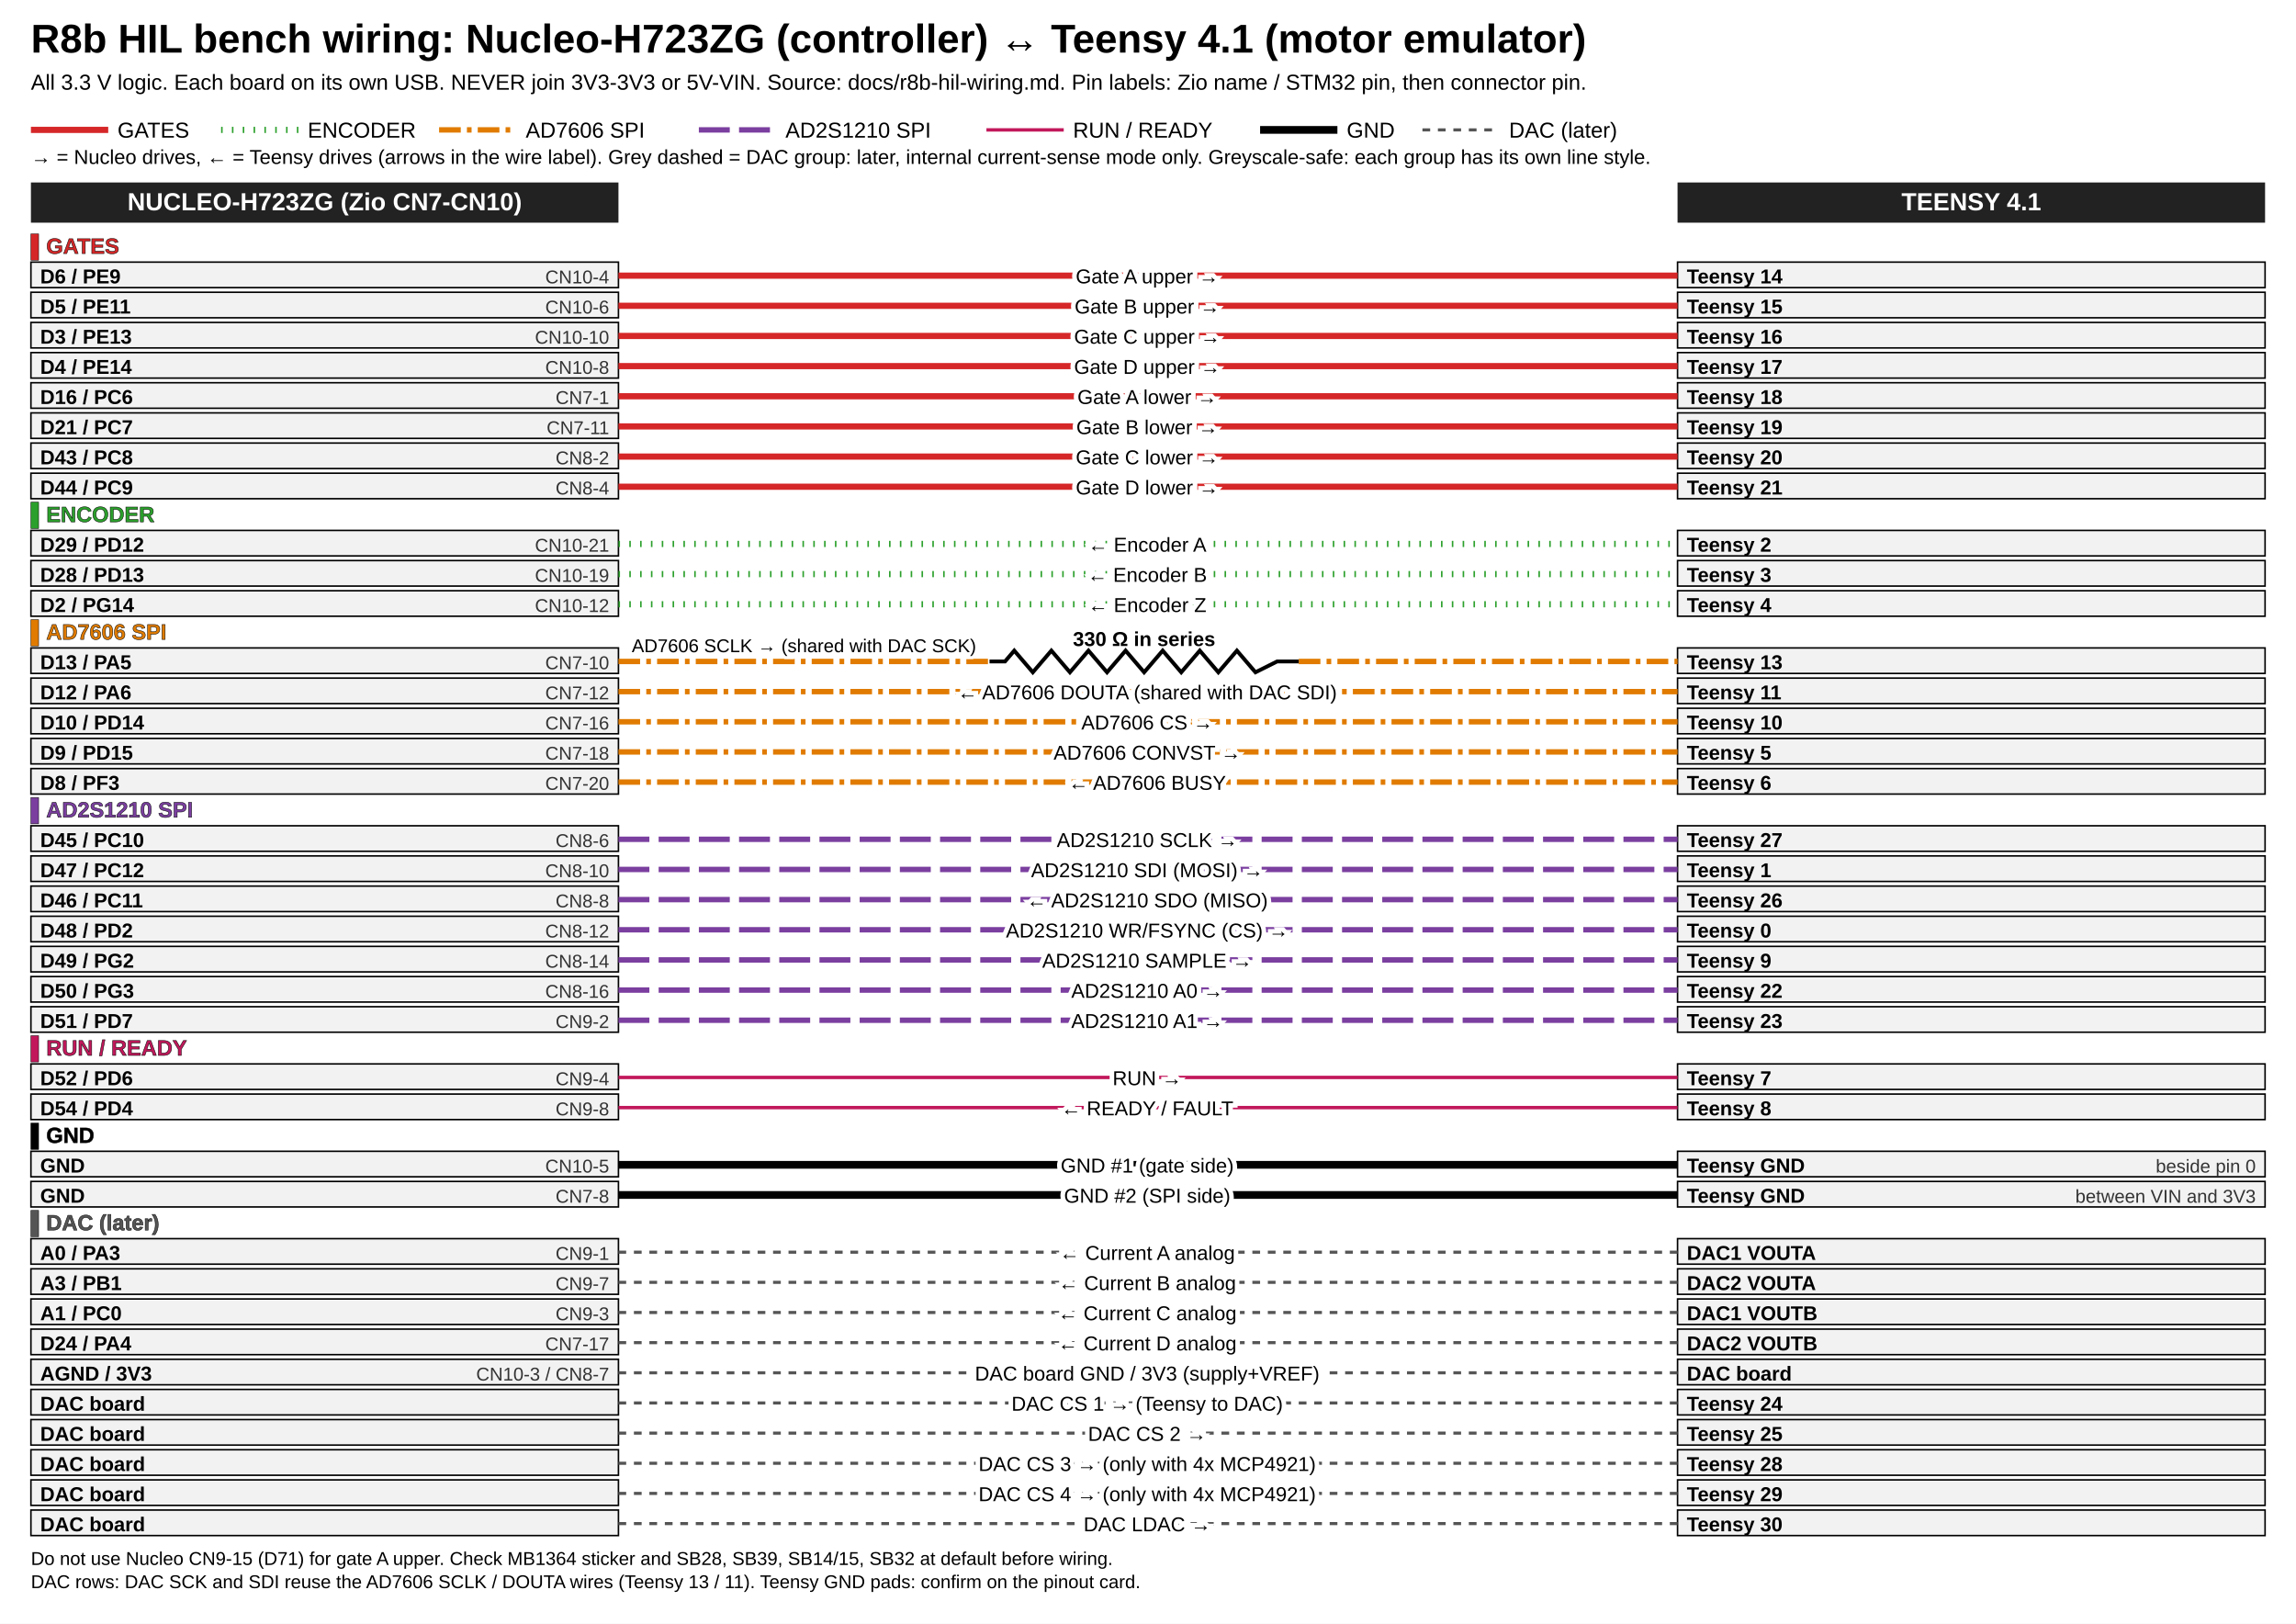
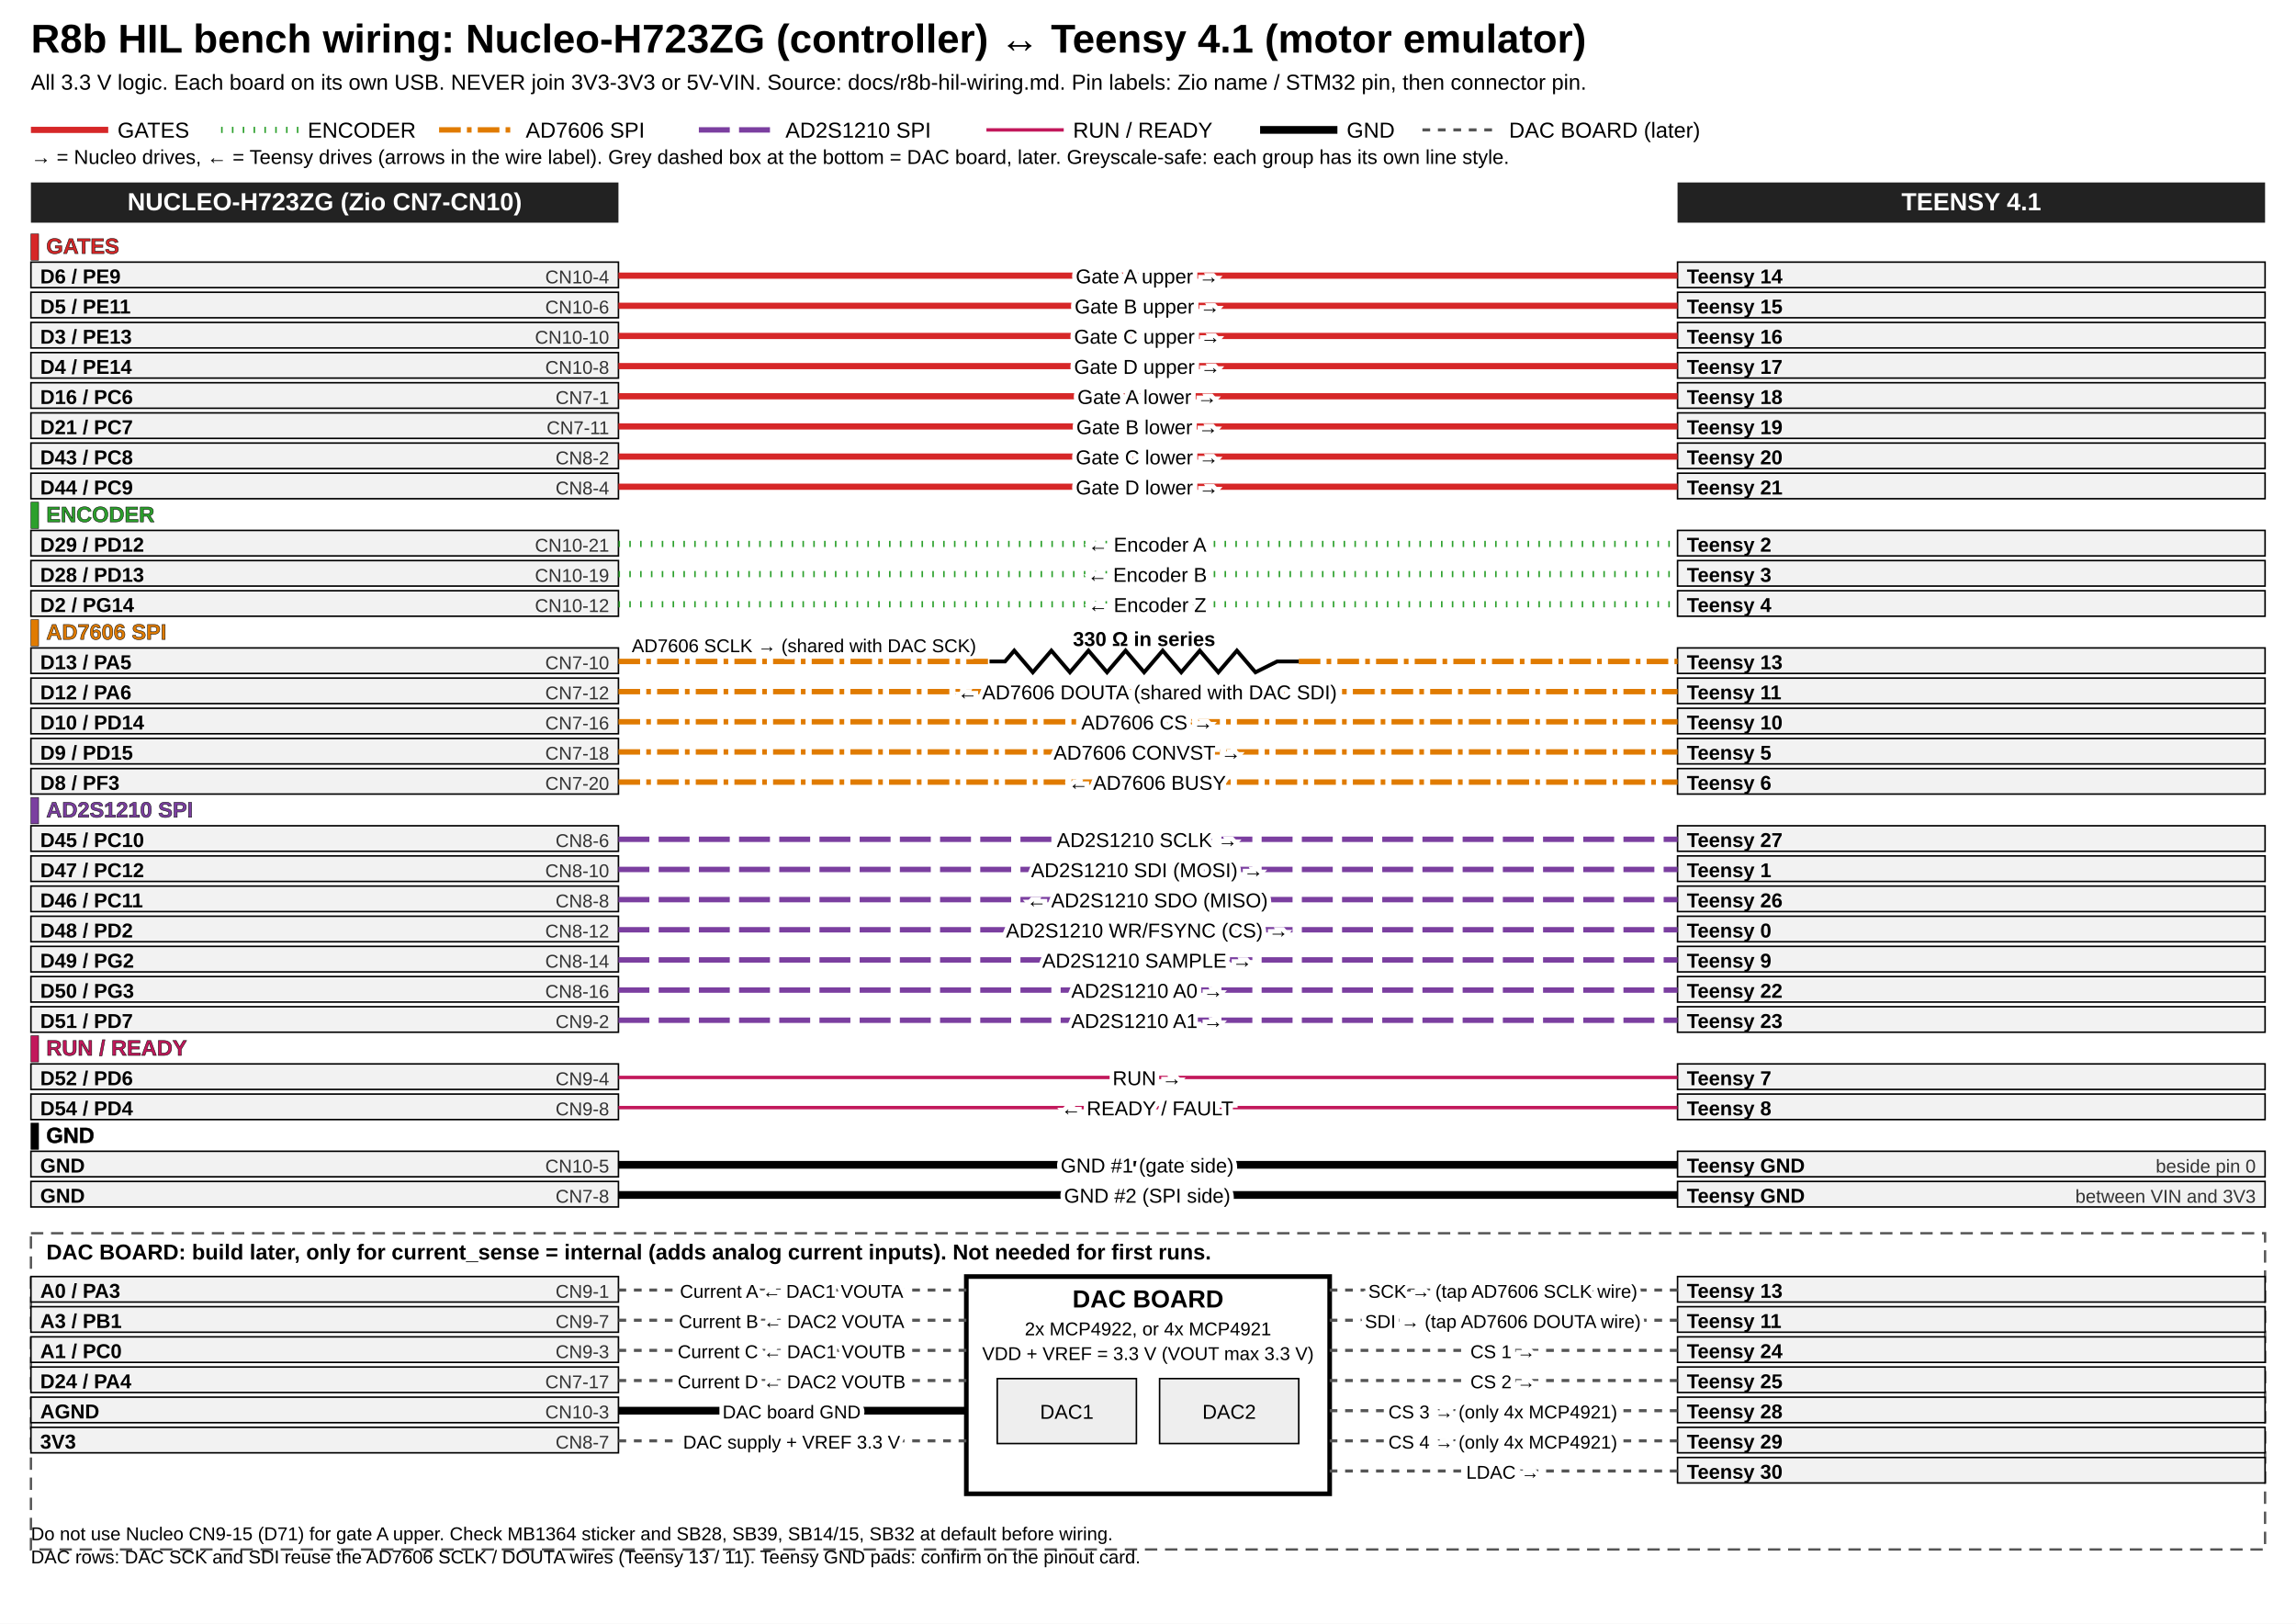
<svg xmlns="http://www.w3.org/2000/svg" viewBox="0 0 1485 1050" width="297mm" height="210mm" font-family="Arial,Helvetica,sans-serif">
  <rect width="100%" height="100%" fill="#fff" />
  <text x="20" y="34" font-size="26" font-weight="bold">R8b HIL bench wiring: Nucleo-H723ZG (controller)  ↔  Teensy 4.1 (motor emulator)</text>
  <text x="20" y="58" font-size="14">All 3.3 V logic. Each board on its own USB. NEVER join 3V3-3V3 or 5V-VIN. Source: docs/r8b-hil-wiring.md. Pin labels: Zio name / STM32 pin, then connector pin.</text>
  <rect x="20" y="118" width="380" height="26" fill="#222" />
  <text x="210.0" y="136" font-size="16" fill="#fff" text-anchor="middle" font-weight="bold">NUCLEO-H723ZG (Zio CN7-CN10)</text>
  <rect x="1085" y="118" width="380" height="26" fill="#222" />
  <text x="1275.0" y="136" font-size="16" fill="#fff" text-anchor="middle" font-weight="bold">TEENSY 4.1</text>
  <line x1="20" y1="84" x2="70" y2="84" stroke="#d62728" stroke-width="4" />
  <text x="76" y="89" font-size="14">GATES</text>
  <line x1="143" y1="84" x2="193" y2="84" stroke="#2ca02c" stroke-width="4" stroke-dasharray="1 6" />
  <text x="199" y="89" font-size="14">ENCODER</text>
  <line x1="284" y1="84" x2="334" y2="84" stroke="#e07b00" stroke-width="3.5" stroke-dasharray="14 4 3 4" />
  <text x="340" y="89" font-size="14">AD7606 SPI</text>
  <line x1="452" y1="84" x2="502" y2="84" stroke="#7b3fa0" stroke-width="3.5" stroke-dasharray="20 6" />
  <text x="508" y="89" font-size="14">AD2S1210 SPI</text>
  <line x1="638" y1="84" x2="688" y2="84" stroke="#c2185b" stroke-width="2.2" />
  <text x="694" y="89" font-size="14">RUN / READY</text>
  <line x1="815" y1="84" x2="865" y2="84" stroke="#000000" stroke-width="5" />
  <text x="871" y="89" font-size="14">GND</text>
  <line x1="920" y1="84" x2="970" y2="84" stroke="#555555" stroke-width="2" stroke-dasharray="5 5" />
-   <text x="976" y="89" font-size="14">DAC (later)</text>
-   <text x="20" y="106" font-size="13">→ = Nucleo drives, ← = Teensy drives (arrows in the wire label).  Grey dashed = DAC group: later, internal current-sense mode only.  Greyscale-safe: each group has its own line style.</text>
+   <text x="976" y="89" font-size="14">DAC BOARD (later)</text>
+   <text x="20" y="106" font-size="13">→ = Nucleo drives, ← = Teensy drives (arrows in the wire label).  Grey dashed box at the bottom = DAC board, later.  Greyscale-safe: each group has its own line style.</text>
  <text x="20" y="164" font-size="14" font-weight="bold" fill="#d62728" stroke="#000" stroke-width="0.3">▌GATES</text>
  <rect x="20" y="169.5" width="380" height="16.5" fill="#f2f2f2" stroke="#000" />
  <text x="26" y="183.25" font-size="13" font-weight="bold">D6 / PE9</text>
  <text x="394" y="183.25" font-size="12" text-anchor="end" fill="#333">CN10-4</text>
  <rect x="1085" y="169.5" width="380" height="16.5" fill="#f2f2f2" stroke="#000" />
  <text x="1091" y="183.25" font-size="13" font-weight="bold">Teensy 14</text>
  <text x="1459" y="183.25" font-size="12" text-anchor="end" fill="#333" />
  <line x1="400" y1="178.25" x2="1085" y2="178.25" stroke="#d62728" stroke-width="4" />
  <text x="742" y="183.25" font-size="13" text-anchor="middle" paint-order="stroke" stroke="#fff" stroke-width="6">Gate A upper  →</text>
  <rect x="20" y="189.0" width="380" height="16.5" fill="#f2f2f2" stroke="#000" />
  <text x="26" y="202.75" font-size="13" font-weight="bold">D5 / PE11</text>
  <text x="394" y="202.75" font-size="12" text-anchor="end" fill="#333">CN10-6</text>
  <rect x="1085" y="189.0" width="380" height="16.5" fill="#f2f2f2" stroke="#000" />
  <text x="1091" y="202.75" font-size="13" font-weight="bold">Teensy 15</text>
  <text x="1459" y="202.75" font-size="12" text-anchor="end" fill="#333" />
  <line x1="400" y1="197.75" x2="1085" y2="197.75" stroke="#d62728" stroke-width="4" />
  <text x="742" y="202.75" font-size="13" text-anchor="middle" paint-order="stroke" stroke="#fff" stroke-width="6">Gate B upper  →</text>
  <rect x="20" y="208.5" width="380" height="16.5" fill="#f2f2f2" stroke="#000" />
  <text x="26" y="222.25" font-size="13" font-weight="bold">D3 / PE13</text>
  <text x="394" y="222.25" font-size="12" text-anchor="end" fill="#333">CN10-10</text>
  <rect x="1085" y="208.5" width="380" height="16.5" fill="#f2f2f2" stroke="#000" />
  <text x="1091" y="222.25" font-size="13" font-weight="bold">Teensy 16</text>
  <text x="1459" y="222.25" font-size="12" text-anchor="end" fill="#333" />
  <line x1="400" y1="217.25" x2="1085" y2="217.25" stroke="#d62728" stroke-width="4" />
  <text x="742" y="222.25" font-size="13" text-anchor="middle" paint-order="stroke" stroke="#fff" stroke-width="6">Gate C upper  →</text>
  <rect x="20" y="228.0" width="380" height="16.5" fill="#f2f2f2" stroke="#000" />
  <text x="26" y="241.75" font-size="13" font-weight="bold">D4 / PE14</text>
  <text x="394" y="241.75" font-size="12" text-anchor="end" fill="#333">CN10-8</text>
  <rect x="1085" y="228.0" width="380" height="16.5" fill="#f2f2f2" stroke="#000" />
  <text x="1091" y="241.75" font-size="13" font-weight="bold">Teensy 17</text>
  <text x="1459" y="241.75" font-size="12" text-anchor="end" fill="#333" />
  <line x1="400" y1="236.75" x2="1085" y2="236.75" stroke="#d62728" stroke-width="4" />
  <text x="742" y="241.75" font-size="13" text-anchor="middle" paint-order="stroke" stroke="#fff" stroke-width="6">Gate D upper  →</text>
  <rect x="20" y="247.5" width="380" height="16.5" fill="#f2f2f2" stroke="#000" />
  <text x="26" y="261.25" font-size="13" font-weight="bold">D16 / PC6</text>
  <text x="394" y="261.25" font-size="12" text-anchor="end" fill="#333">CN7-1</text>
  <rect x="1085" y="247.5" width="380" height="16.5" fill="#f2f2f2" stroke="#000" />
  <text x="1091" y="261.25" font-size="13" font-weight="bold">Teensy 18</text>
  <text x="1459" y="261.25" font-size="12" text-anchor="end" fill="#333" />
  <line x1="400" y1="256.25" x2="1085" y2="256.25" stroke="#d62728" stroke-width="4" />
  <text x="742" y="261.25" font-size="13" text-anchor="middle" paint-order="stroke" stroke="#fff" stroke-width="6">Gate A lower  →</text>
  <rect x="20" y="267.0" width="380" height="16.5" fill="#f2f2f2" stroke="#000" />
  <text x="26" y="280.75" font-size="13" font-weight="bold">D21 / PC7</text>
  <text x="394" y="280.75" font-size="12" text-anchor="end" fill="#333">CN7-11</text>
  <rect x="1085" y="267.0" width="380" height="16.5" fill="#f2f2f2" stroke="#000" />
  <text x="1091" y="280.75" font-size="13" font-weight="bold">Teensy 19</text>
  <text x="1459" y="280.75" font-size="12" text-anchor="end" fill="#333" />
  <line x1="400" y1="275.75" x2="1085" y2="275.75" stroke="#d62728" stroke-width="4" />
  <text x="742" y="280.75" font-size="13" text-anchor="middle" paint-order="stroke" stroke="#fff" stroke-width="6">Gate B lower  →</text>
  <rect x="20" y="286.5" width="380" height="16.5" fill="#f2f2f2" stroke="#000" />
  <text x="26" y="300.25" font-size="13" font-weight="bold">D43 / PC8</text>
  <text x="394" y="300.25" font-size="12" text-anchor="end" fill="#333">CN8-2</text>
  <rect x="1085" y="286.5" width="380" height="16.5" fill="#f2f2f2" stroke="#000" />
  <text x="1091" y="300.25" font-size="13" font-weight="bold">Teensy 20</text>
  <text x="1459" y="300.25" font-size="12" text-anchor="end" fill="#333" />
  <line x1="400" y1="295.25" x2="1085" y2="295.25" stroke="#d62728" stroke-width="4" />
  <text x="742" y="300.25" font-size="13" text-anchor="middle" paint-order="stroke" stroke="#fff" stroke-width="6">Gate C lower  →</text>
  <rect x="20" y="306.0" width="380" height="16.5" fill="#f2f2f2" stroke="#000" />
  <text x="26" y="319.75" font-size="13" font-weight="bold">D44 / PC9</text>
  <text x="394" y="319.75" font-size="12" text-anchor="end" fill="#333">CN8-4</text>
  <rect x="1085" y="306.0" width="380" height="16.5" fill="#f2f2f2" stroke="#000" />
  <text x="1091" y="319.75" font-size="13" font-weight="bold">Teensy 21</text>
  <text x="1459" y="319.75" font-size="12" text-anchor="end" fill="#333" />
  <line x1="400" y1="314.75" x2="1085" y2="314.75" stroke="#d62728" stroke-width="4" />
  <text x="742" y="319.75" font-size="13" text-anchor="middle" paint-order="stroke" stroke="#fff" stroke-width="6">Gate D lower  →</text>
  <text x="20" y="337.5" font-size="14" font-weight="bold" fill="#2ca02c" stroke="#000" stroke-width="0.3">▌ENCODER</text>
  <rect x="20" y="343.0" width="380" height="16.5" fill="#f2f2f2" stroke="#000" />
  <text x="26" y="356.75" font-size="13" font-weight="bold">D29 / PD12</text>
  <text x="394" y="356.75" font-size="12" text-anchor="end" fill="#333">CN10-21</text>
  <rect x="1085" y="343.0" width="380" height="16.5" fill="#f2f2f2" stroke="#000" />
  <text x="1091" y="356.75" font-size="13" font-weight="bold">Teensy 2</text>
  <text x="1459" y="356.75" font-size="12" text-anchor="end" fill="#333" />
  <line x1="400" y1="351.75" x2="1085" y2="351.75" stroke="#2ca02c" stroke-width="4" stroke-dasharray="1 6" />
  <text x="742" y="356.75" font-size="13" text-anchor="middle" paint-order="stroke" stroke="#fff" stroke-width="6">←  Encoder A</text>
  <rect x="20" y="362.5" width="380" height="16.5" fill="#f2f2f2" stroke="#000" />
  <text x="26" y="376.25" font-size="13" font-weight="bold">D28 / PD13</text>
  <text x="394" y="376.25" font-size="12" text-anchor="end" fill="#333">CN10-19</text>
  <rect x="1085" y="362.5" width="380" height="16.5" fill="#f2f2f2" stroke="#000" />
  <text x="1091" y="376.25" font-size="13" font-weight="bold">Teensy 3</text>
  <text x="1459" y="376.25" font-size="12" text-anchor="end" fill="#333" />
  <line x1="400" y1="371.25" x2="1085" y2="371.25" stroke="#2ca02c" stroke-width="4" stroke-dasharray="1 6" />
  <text x="742" y="376.25" font-size="13" text-anchor="middle" paint-order="stroke" stroke="#fff" stroke-width="6">←  Encoder B</text>
  <rect x="20" y="382.0" width="380" height="16.5" fill="#f2f2f2" stroke="#000" />
  <text x="26" y="395.75" font-size="13" font-weight="bold">D2 / PG14</text>
  <text x="394" y="395.75" font-size="12" text-anchor="end" fill="#333">CN10-12</text>
  <rect x="1085" y="382.0" width="380" height="16.5" fill="#f2f2f2" stroke="#000" />
  <text x="1091" y="395.75" font-size="13" font-weight="bold">Teensy 4</text>
  <text x="1459" y="395.75" font-size="12" text-anchor="end" fill="#333" />
  <line x1="400" y1="390.75" x2="1085" y2="390.75" stroke="#2ca02c" stroke-width="4" stroke-dasharray="1 6" />
  <text x="742" y="395.75" font-size="13" text-anchor="middle" paint-order="stroke" stroke="#fff" stroke-width="6">←  Encoder Z</text>
  <text x="20" y="413.5" font-size="14" font-weight="bold" fill="#e07b00" stroke="#000" stroke-width="0.3">▌AD7606 SPI</text>
  <rect x="20" y="419.0" width="380" height="16.5" fill="#f2f2f2" stroke="#000" />
  <text x="26" y="432.75" font-size="13" font-weight="bold">D13 / PA5</text>
  <text x="394" y="432.75" font-size="12" text-anchor="end" fill="#333">CN7-10</text>
  <rect x="1085" y="419.0" width="380" height="16.5" fill="#f2f2f2" stroke="#000" />
  <text x="1091" y="432.75" font-size="13" font-weight="bold">Teensy 13</text>
  <text x="1459" y="432.75" font-size="12" text-anchor="end" fill="#333" />
  <line x1="400" y1="427.75" x2="640" y2="427.75" stroke="#e07b00" stroke-width="3.5" stroke-dasharray="14 4 3 4" />
  <line x1="840" y1="427.75" x2="1085" y2="427.75" stroke="#e07b00" stroke-width="3.5" stroke-dasharray="14 4 3 4" />
  <polyline points="640,427.75 650,427.75 656,420.75 668,434.75 680,420.75 692,434.75 704,420.75 716,434.75 728,420.75 740,434.75 752,420.75 764,434.75 776,420.75 788,434.75 800,420.75 812,434.75 826,427.75 840,427.75" fill="#fff" stroke="#000" stroke-width="2.5" />
  <text x="740" y="417.75" font-size="13" font-weight="bold" text-anchor="middle">330 Ω in series</text>
  <text x="520" y="421.75" font-size="12" text-anchor="middle" paint-order="stroke" stroke="#fff" stroke-width="4">AD7606 SCLK  → (shared with DAC SCK)</text>
  <rect x="20" y="438.5" width="380" height="16.5" fill="#f2f2f2" stroke="#000" />
  <text x="26" y="452.25" font-size="13" font-weight="bold">D12 / PA6</text>
  <text x="394" y="452.25" font-size="12" text-anchor="end" fill="#333">CN7-12</text>
  <rect x="1085" y="438.5" width="380" height="16.5" fill="#f2f2f2" stroke="#000" />
  <text x="1091" y="452.25" font-size="13" font-weight="bold">Teensy 11</text>
  <text x="1459" y="452.25" font-size="12" text-anchor="end" fill="#333" />
  <line x1="400" y1="447.25" x2="1085" y2="447.25" stroke="#e07b00" stroke-width="3.5" stroke-dasharray="14 4 3 4" />
  <text x="742" y="452.25" font-size="13" text-anchor="middle" paint-order="stroke" stroke="#fff" stroke-width="6">←  AD7606 DOUTA (shared with DAC SDI)</text>
  <rect x="20" y="458.0" width="380" height="16.5" fill="#f2f2f2" stroke="#000" />
  <text x="26" y="471.75" font-size="13" font-weight="bold">D10 / PD14</text>
  <text x="394" y="471.75" font-size="12" text-anchor="end" fill="#333">CN7-16</text>
  <rect x="1085" y="458.0" width="380" height="16.5" fill="#f2f2f2" stroke="#000" />
  <text x="1091" y="471.75" font-size="13" font-weight="bold">Teensy 10</text>
  <text x="1459" y="471.75" font-size="12" text-anchor="end" fill="#333" />
  <line x1="400" y1="466.75" x2="1085" y2="466.75" stroke="#e07b00" stroke-width="3.5" stroke-dasharray="14 4 3 4" />
  <text x="742" y="471.75" font-size="13" text-anchor="middle" paint-order="stroke" stroke="#fff" stroke-width="6">AD7606 CS  →</text>
  <rect x="20" y="477.5" width="380" height="16.5" fill="#f2f2f2" stroke="#000" />
  <text x="26" y="491.25" font-size="13" font-weight="bold">D9 / PD15</text>
  <text x="394" y="491.25" font-size="12" text-anchor="end" fill="#333">CN7-18</text>
  <rect x="1085" y="477.5" width="380" height="16.5" fill="#f2f2f2" stroke="#000" />
  <text x="1091" y="491.25" font-size="13" font-weight="bold">Teensy 5</text>
  <text x="1459" y="491.25" font-size="12" text-anchor="end" fill="#333" />
  <line x1="400" y1="486.25" x2="1085" y2="486.25" stroke="#e07b00" stroke-width="3.5" stroke-dasharray="14 4 3 4" />
  <text x="742" y="491.25" font-size="13" text-anchor="middle" paint-order="stroke" stroke="#fff" stroke-width="6">AD7606 CONVST  →</text>
  <rect x="20" y="497.0" width="380" height="16.5" fill="#f2f2f2" stroke="#000" />
  <text x="26" y="510.75" font-size="13" font-weight="bold">D8 / PF3</text>
  <text x="394" y="510.75" font-size="12" text-anchor="end" fill="#333">CN7-20</text>
  <rect x="1085" y="497.0" width="380" height="16.5" fill="#f2f2f2" stroke="#000" />
  <text x="1091" y="510.75" font-size="13" font-weight="bold">Teensy 6</text>
  <text x="1459" y="510.75" font-size="12" text-anchor="end" fill="#333" />
  <line x1="400" y1="505.75" x2="1085" y2="505.75" stroke="#e07b00" stroke-width="3.5" stroke-dasharray="14 4 3 4" />
  <text x="742" y="510.75" font-size="13" text-anchor="middle" paint-order="stroke" stroke="#fff" stroke-width="6">←  AD7606 BUSY</text>
  <text x="20" y="528.5" font-size="14" font-weight="bold" fill="#7b3fa0" stroke="#000" stroke-width="0.3">▌AD2S1210 SPI</text>
  <rect x="20" y="534.0" width="380" height="16.5" fill="#f2f2f2" stroke="#000" />
  <text x="26" y="547.75" font-size="13" font-weight="bold">D45 / PC10</text>
  <text x="394" y="547.75" font-size="12" text-anchor="end" fill="#333">CN8-6</text>
  <rect x="1085" y="534.0" width="380" height="16.5" fill="#f2f2f2" stroke="#000" />
  <text x="1091" y="547.75" font-size="13" font-weight="bold">Teensy 27</text>
  <text x="1459" y="547.75" font-size="12" text-anchor="end" fill="#333" />
  <line x1="400" y1="542.75" x2="1085" y2="542.75" stroke="#7b3fa0" stroke-width="3.5" stroke-dasharray="20 6" />
  <text x="742" y="547.75" font-size="13" text-anchor="middle" paint-order="stroke" stroke="#fff" stroke-width="6">AD2S1210 SCLK  →</text>
  <rect x="20" y="553.5" width="380" height="16.5" fill="#f2f2f2" stroke="#000" />
  <text x="26" y="567.25" font-size="13" font-weight="bold">D47 / PC12</text>
  <text x="394" y="567.25" font-size="12" text-anchor="end" fill="#333">CN8-10</text>
  <rect x="1085" y="553.5" width="380" height="16.5" fill="#f2f2f2" stroke="#000" />
  <text x="1091" y="567.25" font-size="13" font-weight="bold">Teensy 1</text>
  <text x="1459" y="567.25" font-size="12" text-anchor="end" fill="#333" />
  <line x1="400" y1="562.25" x2="1085" y2="562.25" stroke="#7b3fa0" stroke-width="3.5" stroke-dasharray="20 6" />
  <text x="742" y="567.25" font-size="13" text-anchor="middle" paint-order="stroke" stroke="#fff" stroke-width="6">AD2S1210 SDI (MOSI)  →</text>
  <rect x="20" y="573.0" width="380" height="16.5" fill="#f2f2f2" stroke="#000" />
  <text x="26" y="586.75" font-size="13" font-weight="bold">D46 / PC11</text>
  <text x="394" y="586.75" font-size="12" text-anchor="end" fill="#333">CN8-8</text>
  <rect x="1085" y="573.0" width="380" height="16.5" fill="#f2f2f2" stroke="#000" />
  <text x="1091" y="586.75" font-size="13" font-weight="bold">Teensy 26</text>
  <text x="1459" y="586.75" font-size="12" text-anchor="end" fill="#333" />
  <line x1="400" y1="581.75" x2="1085" y2="581.75" stroke="#7b3fa0" stroke-width="3.5" stroke-dasharray="20 6" />
  <text x="742" y="586.75" font-size="13" text-anchor="middle" paint-order="stroke" stroke="#fff" stroke-width="6">←  AD2S1210 SDO (MISO)</text>
  <rect x="20" y="592.5" width="380" height="16.5" fill="#f2f2f2" stroke="#000" />
  <text x="26" y="606.25" font-size="13" font-weight="bold">D48 / PD2</text>
  <text x="394" y="606.25" font-size="12" text-anchor="end" fill="#333">CN8-12</text>
  <rect x="1085" y="592.5" width="380" height="16.5" fill="#f2f2f2" stroke="#000" />
  <text x="1091" y="606.25" font-size="13" font-weight="bold">Teensy 0</text>
  <text x="1459" y="606.25" font-size="12" text-anchor="end" fill="#333" />
  <line x1="400" y1="601.25" x2="1085" y2="601.25" stroke="#7b3fa0" stroke-width="3.5" stroke-dasharray="20 6" />
  <text x="742" y="606.25" font-size="13" text-anchor="middle" paint-order="stroke" stroke="#fff" stroke-width="6">AD2S1210 WR/FSYNC (CS)  →</text>
  <rect x="20" y="612.0" width="380" height="16.5" fill="#f2f2f2" stroke="#000" />
  <text x="26" y="625.75" font-size="13" font-weight="bold">D49 / PG2</text>
  <text x="394" y="625.75" font-size="12" text-anchor="end" fill="#333">CN8-14</text>
  <rect x="1085" y="612.0" width="380" height="16.5" fill="#f2f2f2" stroke="#000" />
  <text x="1091" y="625.75" font-size="13" font-weight="bold">Teensy 9</text>
  <text x="1459" y="625.75" font-size="12" text-anchor="end" fill="#333" />
  <line x1="400" y1="620.75" x2="1085" y2="620.75" stroke="#7b3fa0" stroke-width="3.5" stroke-dasharray="20 6" />
  <text x="742" y="625.75" font-size="13" text-anchor="middle" paint-order="stroke" stroke="#fff" stroke-width="6">AD2S1210 SAMPLE  →</text>
  <rect x="20" y="631.5" width="380" height="16.5" fill="#f2f2f2" stroke="#000" />
  <text x="26" y="645.25" font-size="13" font-weight="bold">D50 / PG3</text>
  <text x="394" y="645.25" font-size="12" text-anchor="end" fill="#333">CN8-16</text>
  <rect x="1085" y="631.5" width="380" height="16.5" fill="#f2f2f2" stroke="#000" />
  <text x="1091" y="645.25" font-size="13" font-weight="bold">Teensy 22</text>
  <text x="1459" y="645.25" font-size="12" text-anchor="end" fill="#333" />
  <line x1="400" y1="640.25" x2="1085" y2="640.25" stroke="#7b3fa0" stroke-width="3.5" stroke-dasharray="20 6" />
  <text x="742" y="645.25" font-size="13" text-anchor="middle" paint-order="stroke" stroke="#fff" stroke-width="6">AD2S1210 A0  →</text>
  <rect x="20" y="651.0" width="380" height="16.5" fill="#f2f2f2" stroke="#000" />
  <text x="26" y="664.75" font-size="13" font-weight="bold">D51 / PD7</text>
  <text x="394" y="664.75" font-size="12" text-anchor="end" fill="#333">CN9-2</text>
  <rect x="1085" y="651.0" width="380" height="16.5" fill="#f2f2f2" stroke="#000" />
  <text x="1091" y="664.75" font-size="13" font-weight="bold">Teensy 23</text>
  <text x="1459" y="664.75" font-size="12" text-anchor="end" fill="#333" />
  <line x1="400" y1="659.75" x2="1085" y2="659.75" stroke="#7b3fa0" stroke-width="3.5" stroke-dasharray="20 6" />
  <text x="742" y="664.75" font-size="13" text-anchor="middle" paint-order="stroke" stroke="#fff" stroke-width="6">AD2S1210 A1  →</text>
  <text x="20" y="682.5" font-size="14" font-weight="bold" fill="#c2185b" stroke="#000" stroke-width="0.3">▌RUN / READY</text>
  <rect x="20" y="688.0" width="380" height="16.5" fill="#f2f2f2" stroke="#000" />
  <text x="26" y="701.75" font-size="13" font-weight="bold">D52 / PD6</text>
  <text x="394" y="701.75" font-size="12" text-anchor="end" fill="#333">CN9-4</text>
  <rect x="1085" y="688.0" width="380" height="16.5" fill="#f2f2f2" stroke="#000" />
  <text x="1091" y="701.75" font-size="13" font-weight="bold">Teensy 7</text>
  <text x="1459" y="701.75" font-size="12" text-anchor="end" fill="#333" />
  <line x1="400" y1="696.75" x2="1085" y2="696.75" stroke="#c2185b" stroke-width="2.2" />
  <text x="742" y="701.75" font-size="13" text-anchor="middle" paint-order="stroke" stroke="#fff" stroke-width="6">RUN  →</text>
  <rect x="20" y="707.5" width="380" height="16.5" fill="#f2f2f2" stroke="#000" />
  <text x="26" y="721.25" font-size="13" font-weight="bold">D54 / PD4</text>
  <text x="394" y="721.25" font-size="12" text-anchor="end" fill="#333">CN9-8</text>
  <rect x="1085" y="707.5" width="380" height="16.5" fill="#f2f2f2" stroke="#000" />
  <text x="1091" y="721.25" font-size="13" font-weight="bold">Teensy 8</text>
  <text x="1459" y="721.25" font-size="12" text-anchor="end" fill="#333" />
  <line x1="400" y1="716.25" x2="1085" y2="716.25" stroke="#c2185b" stroke-width="2.2" />
  <text x="742" y="721.25" font-size="13" text-anchor="middle" paint-order="stroke" stroke="#fff" stroke-width="6">←  READY / FAULT</text>
  <text x="20" y="739.0" font-size="14" font-weight="bold" fill="#000000" stroke="#000" stroke-width="0.3">▌GND</text>
  <rect x="20" y="744.5" width="380" height="16.5" fill="#f2f2f2" stroke="#000" />
  <text x="26" y="758.25" font-size="13" font-weight="bold">GND</text>
  <text x="394" y="758.25" font-size="12" text-anchor="end" fill="#333">CN10-5</text>
  <rect x="1085" y="744.5" width="380" height="16.5" fill="#f2f2f2" stroke="#000" />
  <text x="1091" y="758.25" font-size="13" font-weight="bold">Teensy GND</text>
  <text x="1459" y="758.25" font-size="12" text-anchor="end" fill="#333">beside pin 0</text>
  <line x1="400" y1="753.25" x2="1085" y2="753.25" stroke="#000000" stroke-width="5" />
  <text x="742" y="758.25" font-size="13" text-anchor="middle" paint-order="stroke" stroke="#fff" stroke-width="6">GND #1 (gate side)</text>
  <rect x="20" y="764.0" width="380" height="16.5" fill="#f2f2f2" stroke="#000" />
  <text x="26" y="777.75" font-size="13" font-weight="bold">GND</text>
  <text x="394" y="777.75" font-size="12" text-anchor="end" fill="#333">CN7-8</text>
  <rect x="1085" y="764.0" width="380" height="16.5" fill="#f2f2f2" stroke="#000" />
  <text x="1091" y="777.75" font-size="13" font-weight="bold">Teensy GND</text>
  <text x="1459" y="777.75" font-size="12" text-anchor="end" fill="#333">between VIN and 3V3</text>
  <line x1="400" y1="772.75" x2="1085" y2="772.75" stroke="#000000" stroke-width="5" />
  <text x="742" y="777.75" font-size="13" text-anchor="middle" paint-order="stroke" stroke="#fff" stroke-width="6">GND #2 (SPI side)</text>
-   <text x="20" y="795.5" font-size="14" font-weight="bold" fill="#555555" stroke="#000" stroke-width="0.3">▌DAC (later)</text>
-   <rect x="20" y="801.0" width="380" height="16.5" fill="#f2f2f2" stroke="#000" />
-   <text x="26" y="814.75" font-size="13" font-weight="bold">A0 / PA3</text>
-   <text x="394" y="814.75" font-size="12" text-anchor="end" fill="#333">CN9-1</text>
-   <rect x="1085" y="801.0" width="380" height="16.5" fill="#f2f2f2" stroke="#000" />
-   <text x="1091" y="814.75" font-size="13" font-weight="bold">DAC1 VOUTA</text>
-   <text x="1459" y="814.75" font-size="12" text-anchor="end" fill="#333" />
-   <line x1="400" y1="809.75" x2="1085" y2="809.75" stroke="#555555" stroke-width="2" stroke-dasharray="5 5" />
-   <text x="742" y="814.75" font-size="13" text-anchor="middle" paint-order="stroke" stroke="#fff" stroke-width="6">←  Current A analog</text>
-   <rect x="20" y="820.5" width="380" height="16.5" fill="#f2f2f2" stroke="#000" />
-   <text x="26" y="834.25" font-size="13" font-weight="bold">A3 / PB1</text>
-   <text x="394" y="834.25" font-size="12" text-anchor="end" fill="#333">CN9-7</text>
-   <rect x="1085" y="820.5" width="380" height="16.5" fill="#f2f2f2" stroke="#000" />
-   <text x="1091" y="834.25" font-size="13" font-weight="bold">DAC2 VOUTA</text>
-   <text x="1459" y="834.25" font-size="12" text-anchor="end" fill="#333" />
-   <line x1="400" y1="829.25" x2="1085" y2="829.25" stroke="#555555" stroke-width="2" stroke-dasharray="5 5" />
-   <text x="742" y="834.25" font-size="13" text-anchor="middle" paint-order="stroke" stroke="#fff" stroke-width="6">←  Current B analog</text>
-   <rect x="20" y="840.0" width="380" height="16.5" fill="#f2f2f2" stroke="#000" />
-   <text x="26" y="853.75" font-size="13" font-weight="bold">A1 / PC0</text>
-   <text x="394" y="853.75" font-size="12" text-anchor="end" fill="#333">CN9-3</text>
-   <rect x="1085" y="840.0" width="380" height="16.5" fill="#f2f2f2" stroke="#000" />
-   <text x="1091" y="853.75" font-size="13" font-weight="bold">DAC1 VOUTB</text>
-   <text x="1459" y="853.75" font-size="12" text-anchor="end" fill="#333" />
-   <line x1="400" y1="848.75" x2="1085" y2="848.75" stroke="#555555" stroke-width="2" stroke-dasharray="5 5" />
-   <text x="742" y="853.75" font-size="13" text-anchor="middle" paint-order="stroke" stroke="#fff" stroke-width="6">←  Current C analog</text>
-   <rect x="20" y="859.5" width="380" height="16.5" fill="#f2f2f2" stroke="#000" />
-   <text x="26" y="873.25" font-size="13" font-weight="bold">D24 / PA4</text>
-   <text x="394" y="873.25" font-size="12" text-anchor="end" fill="#333">CN7-17</text>
-   <rect x="1085" y="859.5" width="380" height="16.5" fill="#f2f2f2" stroke="#000" />
-   <text x="1091" y="873.25" font-size="13" font-weight="bold">DAC2 VOUTB</text>
-   <text x="1459" y="873.25" font-size="12" text-anchor="end" fill="#333" />
-   <line x1="400" y1="868.25" x2="1085" y2="868.25" stroke="#555555" stroke-width="2" stroke-dasharray="5 5" />
-   <text x="742" y="873.25" font-size="13" text-anchor="middle" paint-order="stroke" stroke="#fff" stroke-width="6">←  Current D analog</text>
-   <rect x="20" y="879.0" width="380" height="16.5" fill="#f2f2f2" stroke="#000" />
-   <text x="26" y="892.75" font-size="13" font-weight="bold">AGND / 3V3</text>
-   <text x="394" y="892.75" font-size="12" text-anchor="end" fill="#333">CN10-3 / CN8-7</text>
-   <rect x="1085" y="879.0" width="380" height="16.5" fill="#f2f2f2" stroke="#000" />
-   <text x="1091" y="892.75" font-size="13" font-weight="bold">DAC board</text>
-   <text x="1459" y="892.75" font-size="12" text-anchor="end" fill="#333" />
-   <line x1="400" y1="887.75" x2="1085" y2="887.75" stroke="#555555" stroke-width="2" stroke-dasharray="5 5" />
-   <text x="742" y="892.75" font-size="13" text-anchor="middle" paint-order="stroke" stroke="#fff" stroke-width="6">DAC board GND / 3V3 (supply+VREF)</text>
-   <rect x="20" y="898.5" width="380" height="16.5" fill="#f2f2f2" stroke="#000" />
-   <text x="26" y="912.25" font-size="13" font-weight="bold">DAC board</text>
-   <text x="394" y="912.25" font-size="12" text-anchor="end" fill="#333" />
-   <rect x="1085" y="898.5" width="380" height="16.5" fill="#f2f2f2" stroke="#000" />
-   <text x="1091" y="912.25" font-size="13" font-weight="bold">Teensy 24</text>
-   <text x="1459" y="912.25" font-size="12" text-anchor="end" fill="#333" />
-   <line x1="400" y1="907.25" x2="1085" y2="907.25" stroke="#555555" stroke-width="2" stroke-dasharray="5 5" />
-   <text x="742" y="912.25" font-size="13" text-anchor="middle" paint-order="stroke" stroke="#fff" stroke-width="6">DAC CS 1  →  (Teensy to DAC)</text>
-   <rect x="20" y="918.0" width="380" height="16.5" fill="#f2f2f2" stroke="#000" />
-   <text x="26" y="931.75" font-size="13" font-weight="bold">DAC board</text>
-   <text x="394" y="931.75" font-size="12" text-anchor="end" fill="#333" />
-   <rect x="1085" y="918.0" width="380" height="16.5" fill="#f2f2f2" stroke="#000" />
-   <text x="1091" y="931.75" font-size="13" font-weight="bold">Teensy 25</text>
-   <text x="1459" y="931.75" font-size="12" text-anchor="end" fill="#333" />
-   <line x1="400" y1="926.75" x2="1085" y2="926.75" stroke="#555555" stroke-width="2" stroke-dasharray="5 5" />
-   <text x="742" y="931.75" font-size="13" text-anchor="middle" paint-order="stroke" stroke="#fff" stroke-width="6">DAC CS 2  →</text>
-   <rect x="20" y="937.5" width="380" height="16.5" fill="#f2f2f2" stroke="#000" />
-   <text x="26" y="951.25" font-size="13" font-weight="bold">DAC board</text>
-   <text x="394" y="951.25" font-size="12" text-anchor="end" fill="#333" />
-   <rect x="1085" y="937.5" width="380" height="16.5" fill="#f2f2f2" stroke="#000" />
-   <text x="1091" y="951.25" font-size="13" font-weight="bold">Teensy 28</text>
-   <text x="1459" y="951.25" font-size="12" text-anchor="end" fill="#333" />
-   <line x1="400" y1="946.25" x2="1085" y2="946.25" stroke="#555555" stroke-width="2" stroke-dasharray="5 5" />
-   <text x="742" y="951.25" font-size="13" text-anchor="middle" paint-order="stroke" stroke="#fff" stroke-width="6">DAC CS 3  → (only with 4x MCP4921)</text>
-   <rect x="20" y="957.0" width="380" height="16.5" fill="#f2f2f2" stroke="#000" />
-   <text x="26" y="970.75" font-size="13" font-weight="bold">DAC board</text>
-   <text x="394" y="970.75" font-size="12" text-anchor="end" fill="#333" />
-   <rect x="1085" y="957.0" width="380" height="16.5" fill="#f2f2f2" stroke="#000" />
-   <text x="1091" y="970.75" font-size="13" font-weight="bold">Teensy 29</text>
-   <text x="1459" y="970.75" font-size="12" text-anchor="end" fill="#333" />
-   <line x1="400" y1="965.75" x2="1085" y2="965.75" stroke="#555555" stroke-width="2" stroke-dasharray="5 5" />
-   <text x="742" y="970.75" font-size="13" text-anchor="middle" paint-order="stroke" stroke="#fff" stroke-width="6">DAC CS 4  → (only with 4x MCP4921)</text>
-   <rect x="20" y="976.5" width="380" height="16.5" fill="#f2f2f2" stroke="#000" />
-   <text x="26" y="990.25" font-size="13" font-weight="bold">DAC board</text>
-   <text x="394" y="990.25" font-size="12" text-anchor="end" fill="#333" />
-   <rect x="1085" y="976.5" width="380" height="16.5" fill="#f2f2f2" stroke="#000" />
-   <text x="1091" y="990.25" font-size="13" font-weight="bold">Teensy 30</text>
-   <text x="1459" y="990.25" font-size="12" text-anchor="end" fill="#333" />
-   <line x1="400" y1="985.25" x2="1085" y2="985.25" stroke="#555555" stroke-width="2" stroke-dasharray="5 5" />
-   <text x="742" y="990.25" font-size="13" text-anchor="middle" paint-order="stroke" stroke="#fff" stroke-width="6">DAC LDAC  →</text>
-   <text x="20" y="1012.0" font-size="12">Do not use Nucleo CN9-15 (D71) for gate A upper. Check MB1364 sticker and SB28, SB39, SB14/15, SB32 at default before wiring.</text>
-   <text x="20" y="1027.0" font-size="12">DAC rows: DAC SCK and SDI reuse the AD7606 SCLK / DOUTA wires (Teensy 13 / 11). Teensy GND pads: confirm on the pinout card.</text>
+   <rect x="20" y="797.5" width="1445" height="204.5" fill="none" stroke="#555" stroke-width="1.5" stroke-dasharray="8 5" />
+   <text x="30" y="814.5" font-size="14" font-weight="bold">DAC BOARD: build later, only for current_sense = internal (adds analog current inputs). Not needed for first runs.</text>
+   <rect x="625" y="825.5" width="235" height="140.5" fill="#fff" stroke="#000" stroke-width="3" />
+   <text x="742.5" y="845.5" font-size="16" font-weight="bold" text-anchor="middle">DAC BOARD</text>
+   <text x="742.5" y="863.5" font-size="12" text-anchor="middle">2x MCP4922, or 4x MCP4921</text>
+   <text x="742.5" y="879.5" font-size="12" text-anchor="middle">VDD + VREF = 3.3 V (VOUT max 3.3 V)</text>
+   <rect x="645" y="891.5" width="90" height="42" fill="#eee" stroke="#000" />
+   <text x="690" y="917.5" font-size="13" text-anchor="middle">DAC1</text>
+   <rect x="750" y="891.5" width="90" height="42" fill="#eee" stroke="#000" />
+   <text x="795" y="917.5" font-size="13" text-anchor="middle">DAC2</text>
+   <rect x="20" y="825.5" width="380" height="16.5" fill="#f2f2f2" stroke="#000" />
+   <text x="26" y="839.25" font-size="13" font-weight="bold">A0 / PA3</text>
+   <text x="394" y="839.25" font-size="12" text-anchor="end" fill="#333">CN9-1</text>
+   <line x1="400" y1="834.25" x2="625" y2="834.25" stroke="#555555" stroke-width="2" stroke-dasharray="5 5" />
+   <text x="512" y="839.25" font-size="12" text-anchor="middle" paint-order="stroke" stroke="#fff" stroke-width="6">Current A  ←  DAC1 VOUTA</text>
+   <rect x="20" y="845.0" width="380" height="16.5" fill="#f2f2f2" stroke="#000" />
+   <text x="26" y="858.75" font-size="13" font-weight="bold">A3 / PB1</text>
+   <text x="394" y="858.75" font-size="12" text-anchor="end" fill="#333">CN9-7</text>
+   <line x1="400" y1="853.75" x2="625" y2="853.75" stroke="#555555" stroke-width="2" stroke-dasharray="5 5" />
+   <text x="512" y="858.75" font-size="12" text-anchor="middle" paint-order="stroke" stroke="#fff" stroke-width="6">Current B  ←  DAC2 VOUTA</text>
+   <rect x="20" y="864.5" width="380" height="16.5" fill="#f2f2f2" stroke="#000" />
+   <text x="26" y="878.25" font-size="13" font-weight="bold">A1 / PC0</text>
+   <text x="394" y="878.25" font-size="12" text-anchor="end" fill="#333">CN9-3</text>
+   <line x1="400" y1="873.25" x2="625" y2="873.25" stroke="#555555" stroke-width="2" stroke-dasharray="5 5" />
+   <text x="512" y="878.25" font-size="12" text-anchor="middle" paint-order="stroke" stroke="#fff" stroke-width="6">Current C  ←  DAC1 VOUTB</text>
+   <rect x="20" y="884.0" width="380" height="16.5" fill="#f2f2f2" stroke="#000" />
+   <text x="26" y="897.75" font-size="13" font-weight="bold">D24 / PA4</text>
+   <text x="394" y="897.75" font-size="12" text-anchor="end" fill="#333">CN7-17</text>
+   <line x1="400" y1="892.75" x2="625" y2="892.75" stroke="#555555" stroke-width="2" stroke-dasharray="5 5" />
+   <text x="512" y="897.75" font-size="12" text-anchor="middle" paint-order="stroke" stroke="#fff" stroke-width="6">Current D  ←  DAC2 VOUTB</text>
+   <rect x="20" y="903.5" width="380" height="16.5" fill="#f2f2f2" stroke="#000" />
+   <text x="26" y="917.25" font-size="13" font-weight="bold">AGND</text>
+   <text x="394" y="917.25" font-size="12" text-anchor="end" fill="#333">CN10-3</text>
+   <line x1="400" y1="912.25" x2="625" y2="912.25" stroke="#000" stroke-width="5" />
+   <text x="512" y="917.25" font-size="12" text-anchor="middle" paint-order="stroke" stroke="#fff" stroke-width="6">DAC board GND</text>
+   <rect x="20" y="923.0" width="380" height="16.5" fill="#f2f2f2" stroke="#000" />
+   <text x="26" y="936.75" font-size="13" font-weight="bold">3V3</text>
+   <text x="394" y="936.75" font-size="12" text-anchor="end" fill="#333">CN8-7</text>
+   <line x1="400" y1="931.75" x2="625" y2="931.75" stroke="#555555" stroke-width="2" stroke-dasharray="5 5" />
+   <text x="512" y="936.75" font-size="12" text-anchor="middle" paint-order="stroke" stroke="#fff" stroke-width="6">DAC supply + VREF 3.3 V</text>
+   <rect x="1085" y="825.5" width="380" height="16.5" fill="#f2f2f2" stroke="#000" />
+   <text x="1091" y="839.25" font-size="13" font-weight="bold">Teensy 13</text>
+   <line x1="860" y1="834.25" x2="1085" y2="834.25" stroke="#555555" stroke-width="2" stroke-dasharray="5 5" />
+   <text x="972" y="839.25" font-size="12" text-anchor="middle" paint-order="stroke" stroke="#fff" stroke-width="6">SCK  →  (tap AD7606 SCLK wire)</text>
+   <rect x="1085" y="845.0" width="380" height="16.5" fill="#f2f2f2" stroke="#000" />
+   <text x="1091" y="858.75" font-size="13" font-weight="bold">Teensy 11</text>
+   <line x1="860" y1="853.75" x2="1085" y2="853.75" stroke="#555555" stroke-width="2" stroke-dasharray="5 5" />
+   <text x="972" y="858.75" font-size="12" text-anchor="middle" paint-order="stroke" stroke="#fff" stroke-width="6">SDI  →  (tap AD7606 DOUTA wire)</text>
+   <rect x="1085" y="864.5" width="380" height="16.5" fill="#f2f2f2" stroke="#000" />
+   <text x="1091" y="878.25" font-size="13" font-weight="bold">Teensy 24</text>
+   <line x1="860" y1="873.25" x2="1085" y2="873.25" stroke="#555555" stroke-width="2" stroke-dasharray="5 5" />
+   <text x="972" y="878.25" font-size="12" text-anchor="middle" paint-order="stroke" stroke="#fff" stroke-width="6">CS 1  →</text>
+   <rect x="1085" y="884.0" width="380" height="16.5" fill="#f2f2f2" stroke="#000" />
+   <text x="1091" y="897.75" font-size="13" font-weight="bold">Teensy 25</text>
+   <line x1="860" y1="892.75" x2="1085" y2="892.75" stroke="#555555" stroke-width="2" stroke-dasharray="5 5" />
+   <text x="972" y="897.75" font-size="12" text-anchor="middle" paint-order="stroke" stroke="#fff" stroke-width="6">CS 2  →</text>
+   <rect x="1085" y="903.5" width="380" height="16.5" fill="#f2f2f2" stroke="#000" />
+   <text x="1091" y="917.25" font-size="13" font-weight="bold">Teensy 28</text>
+   <line x1="860" y1="912.25" x2="1085" y2="912.25" stroke="#555555" stroke-width="2" stroke-dasharray="5 5" />
+   <text x="972" y="917.25" font-size="12" text-anchor="middle" paint-order="stroke" stroke="#fff" stroke-width="6">CS 3  →  (only 4x MCP4921)</text>
+   <rect x="1085" y="923.0" width="380" height="16.5" fill="#f2f2f2" stroke="#000" />
+   <text x="1091" y="936.75" font-size="13" font-weight="bold">Teensy 29</text>
+   <line x1="860" y1="931.75" x2="1085" y2="931.75" stroke="#555555" stroke-width="2" stroke-dasharray="5 5" />
+   <text x="972" y="936.75" font-size="12" text-anchor="middle" paint-order="stroke" stroke="#fff" stroke-width="6">CS 4  →  (only 4x MCP4921)</text>
+   <rect x="1085" y="942.5" width="380" height="16.5" fill="#f2f2f2" stroke="#000" />
+   <text x="1091" y="956.25" font-size="13" font-weight="bold">Teensy 30</text>
+   <line x1="860" y1="951.25" x2="1085" y2="951.25" stroke="#555555" stroke-width="2" stroke-dasharray="5 5" />
+   <text x="972" y="956.25" font-size="12" text-anchor="middle" paint-order="stroke" stroke="#fff" stroke-width="6">LDAC  →</text>
+   <text x="20" y="996.0" font-size="12">Do not use Nucleo CN9-15 (D71) for gate A upper. Check MB1364 sticker and SB28, SB39, SB14/15, SB32 at default before wiring.</text>
+   <text x="20" y="1011.0" font-size="12">DAC rows: DAC SCK and SDI reuse the AD7606 SCLK / DOUTA wires (Teensy 13 / 11). Teensy GND pads: confirm on the pinout card.</text>
</svg>
